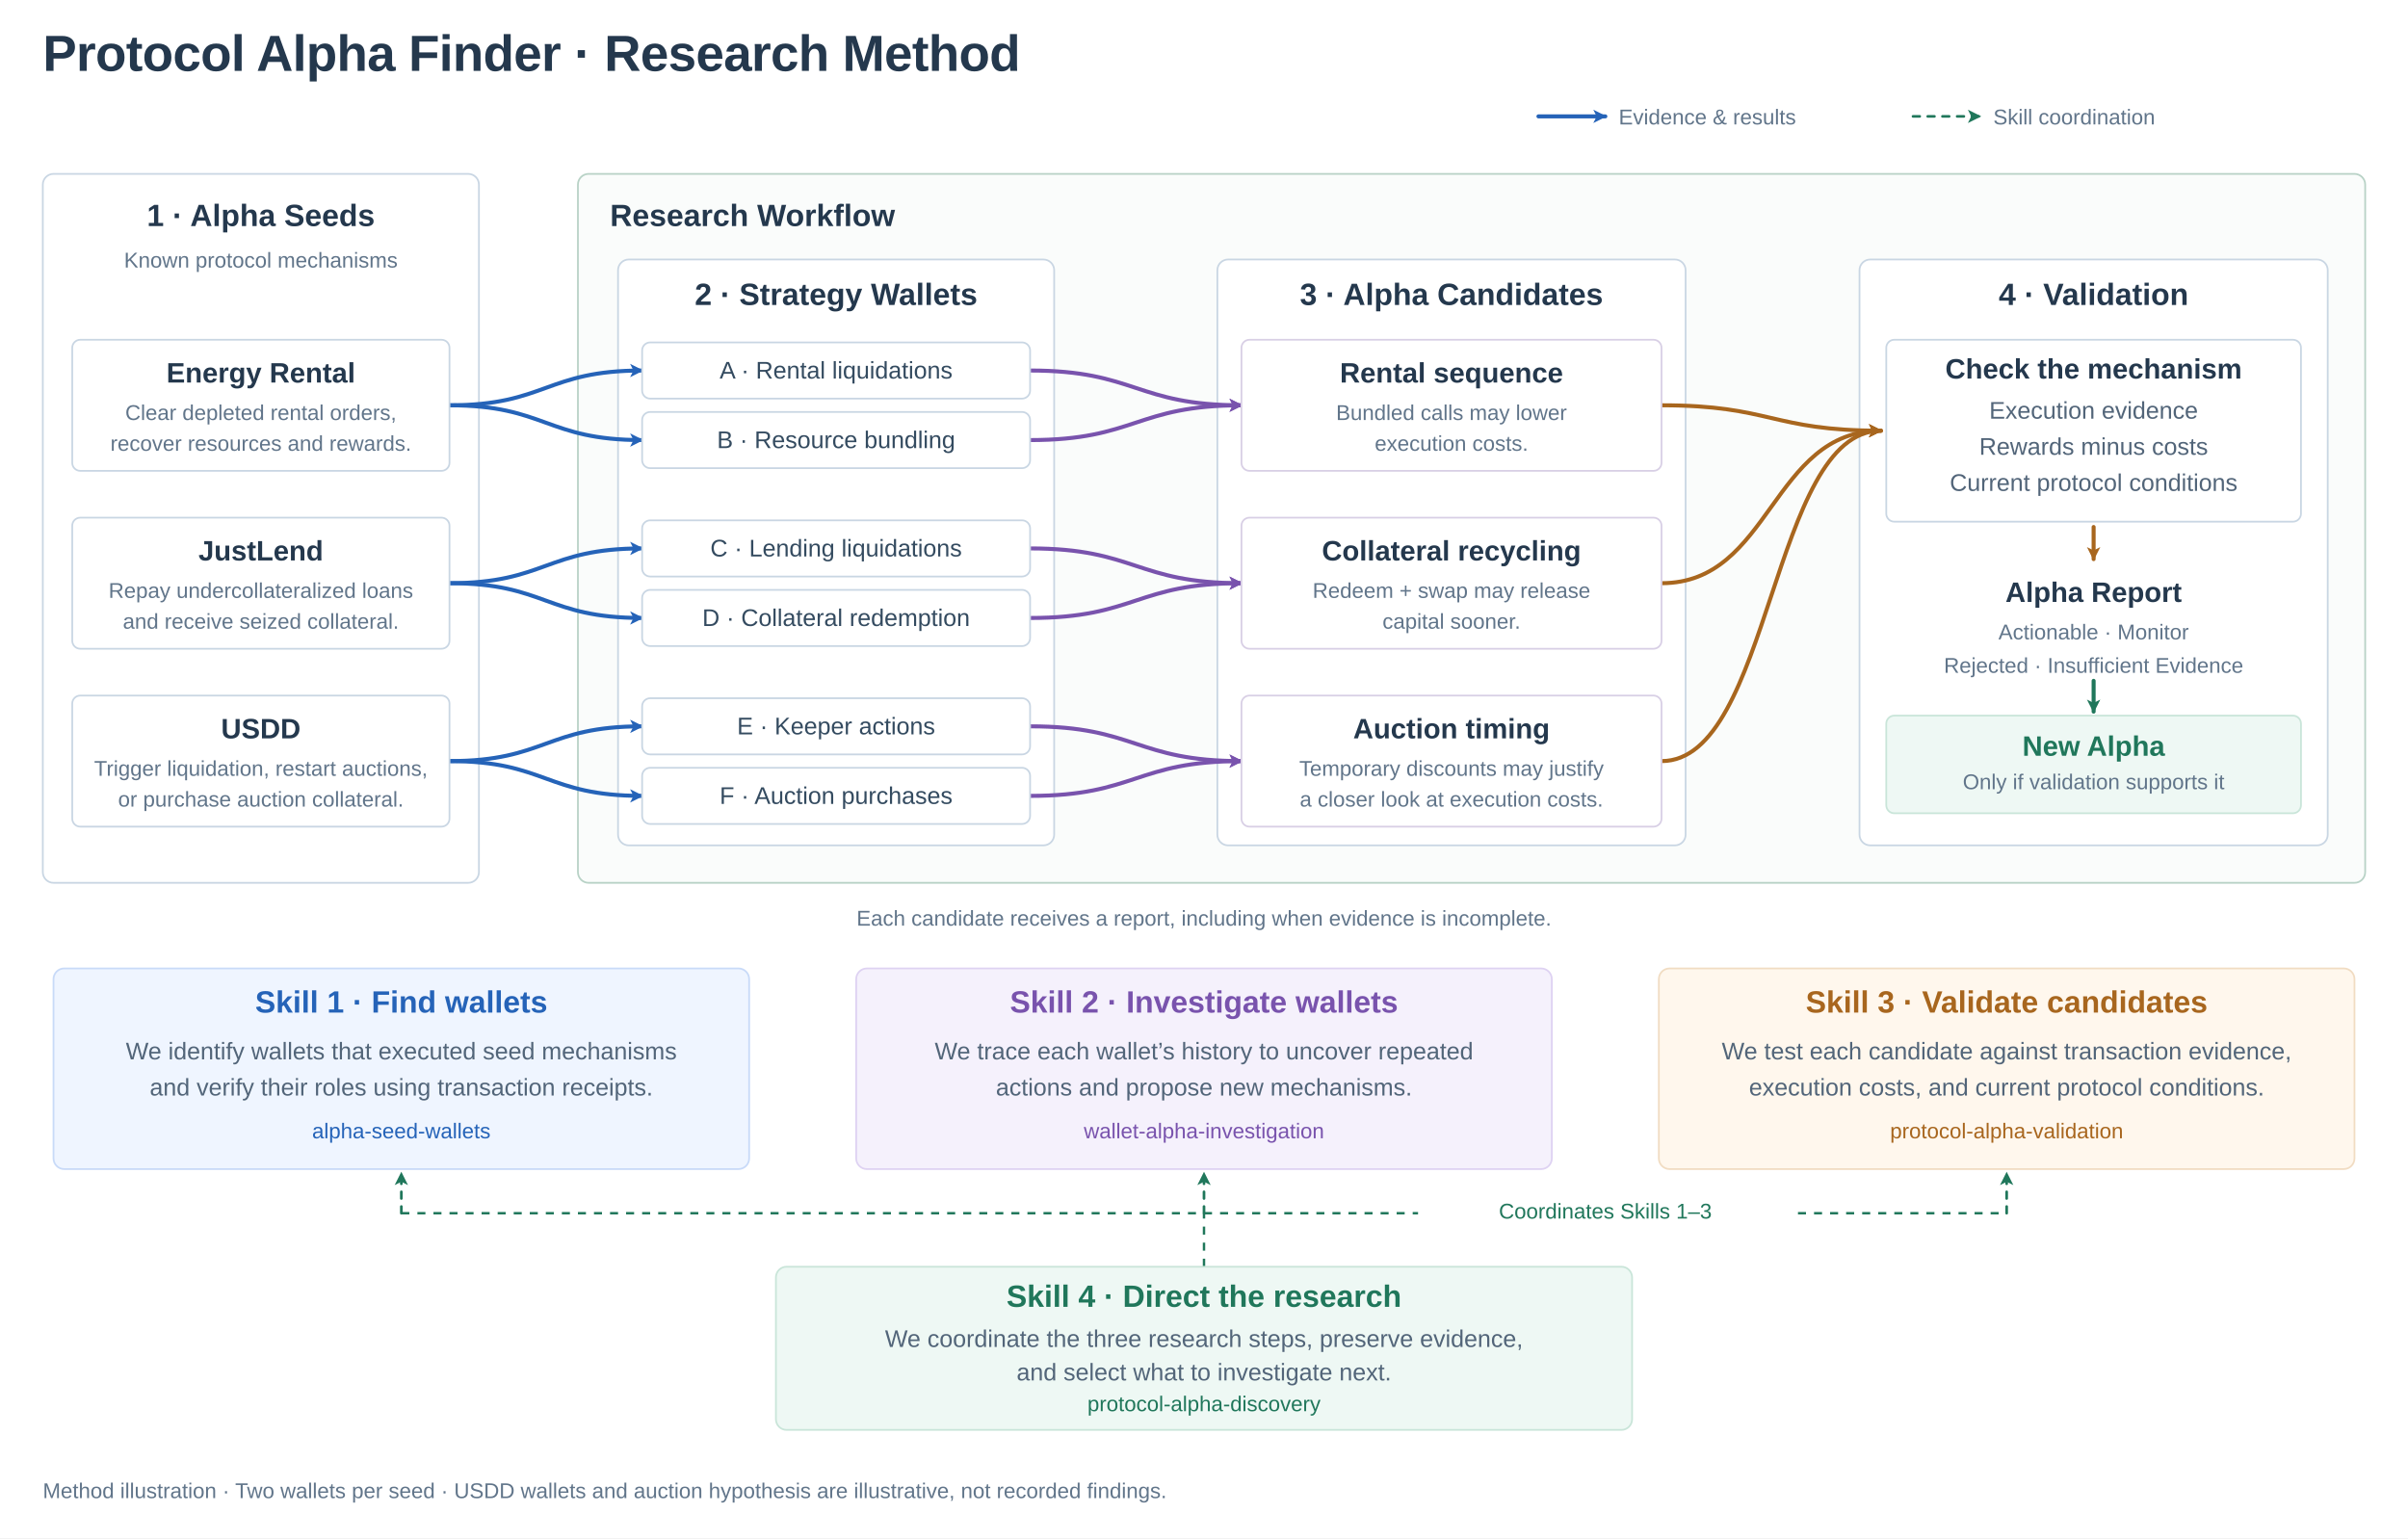
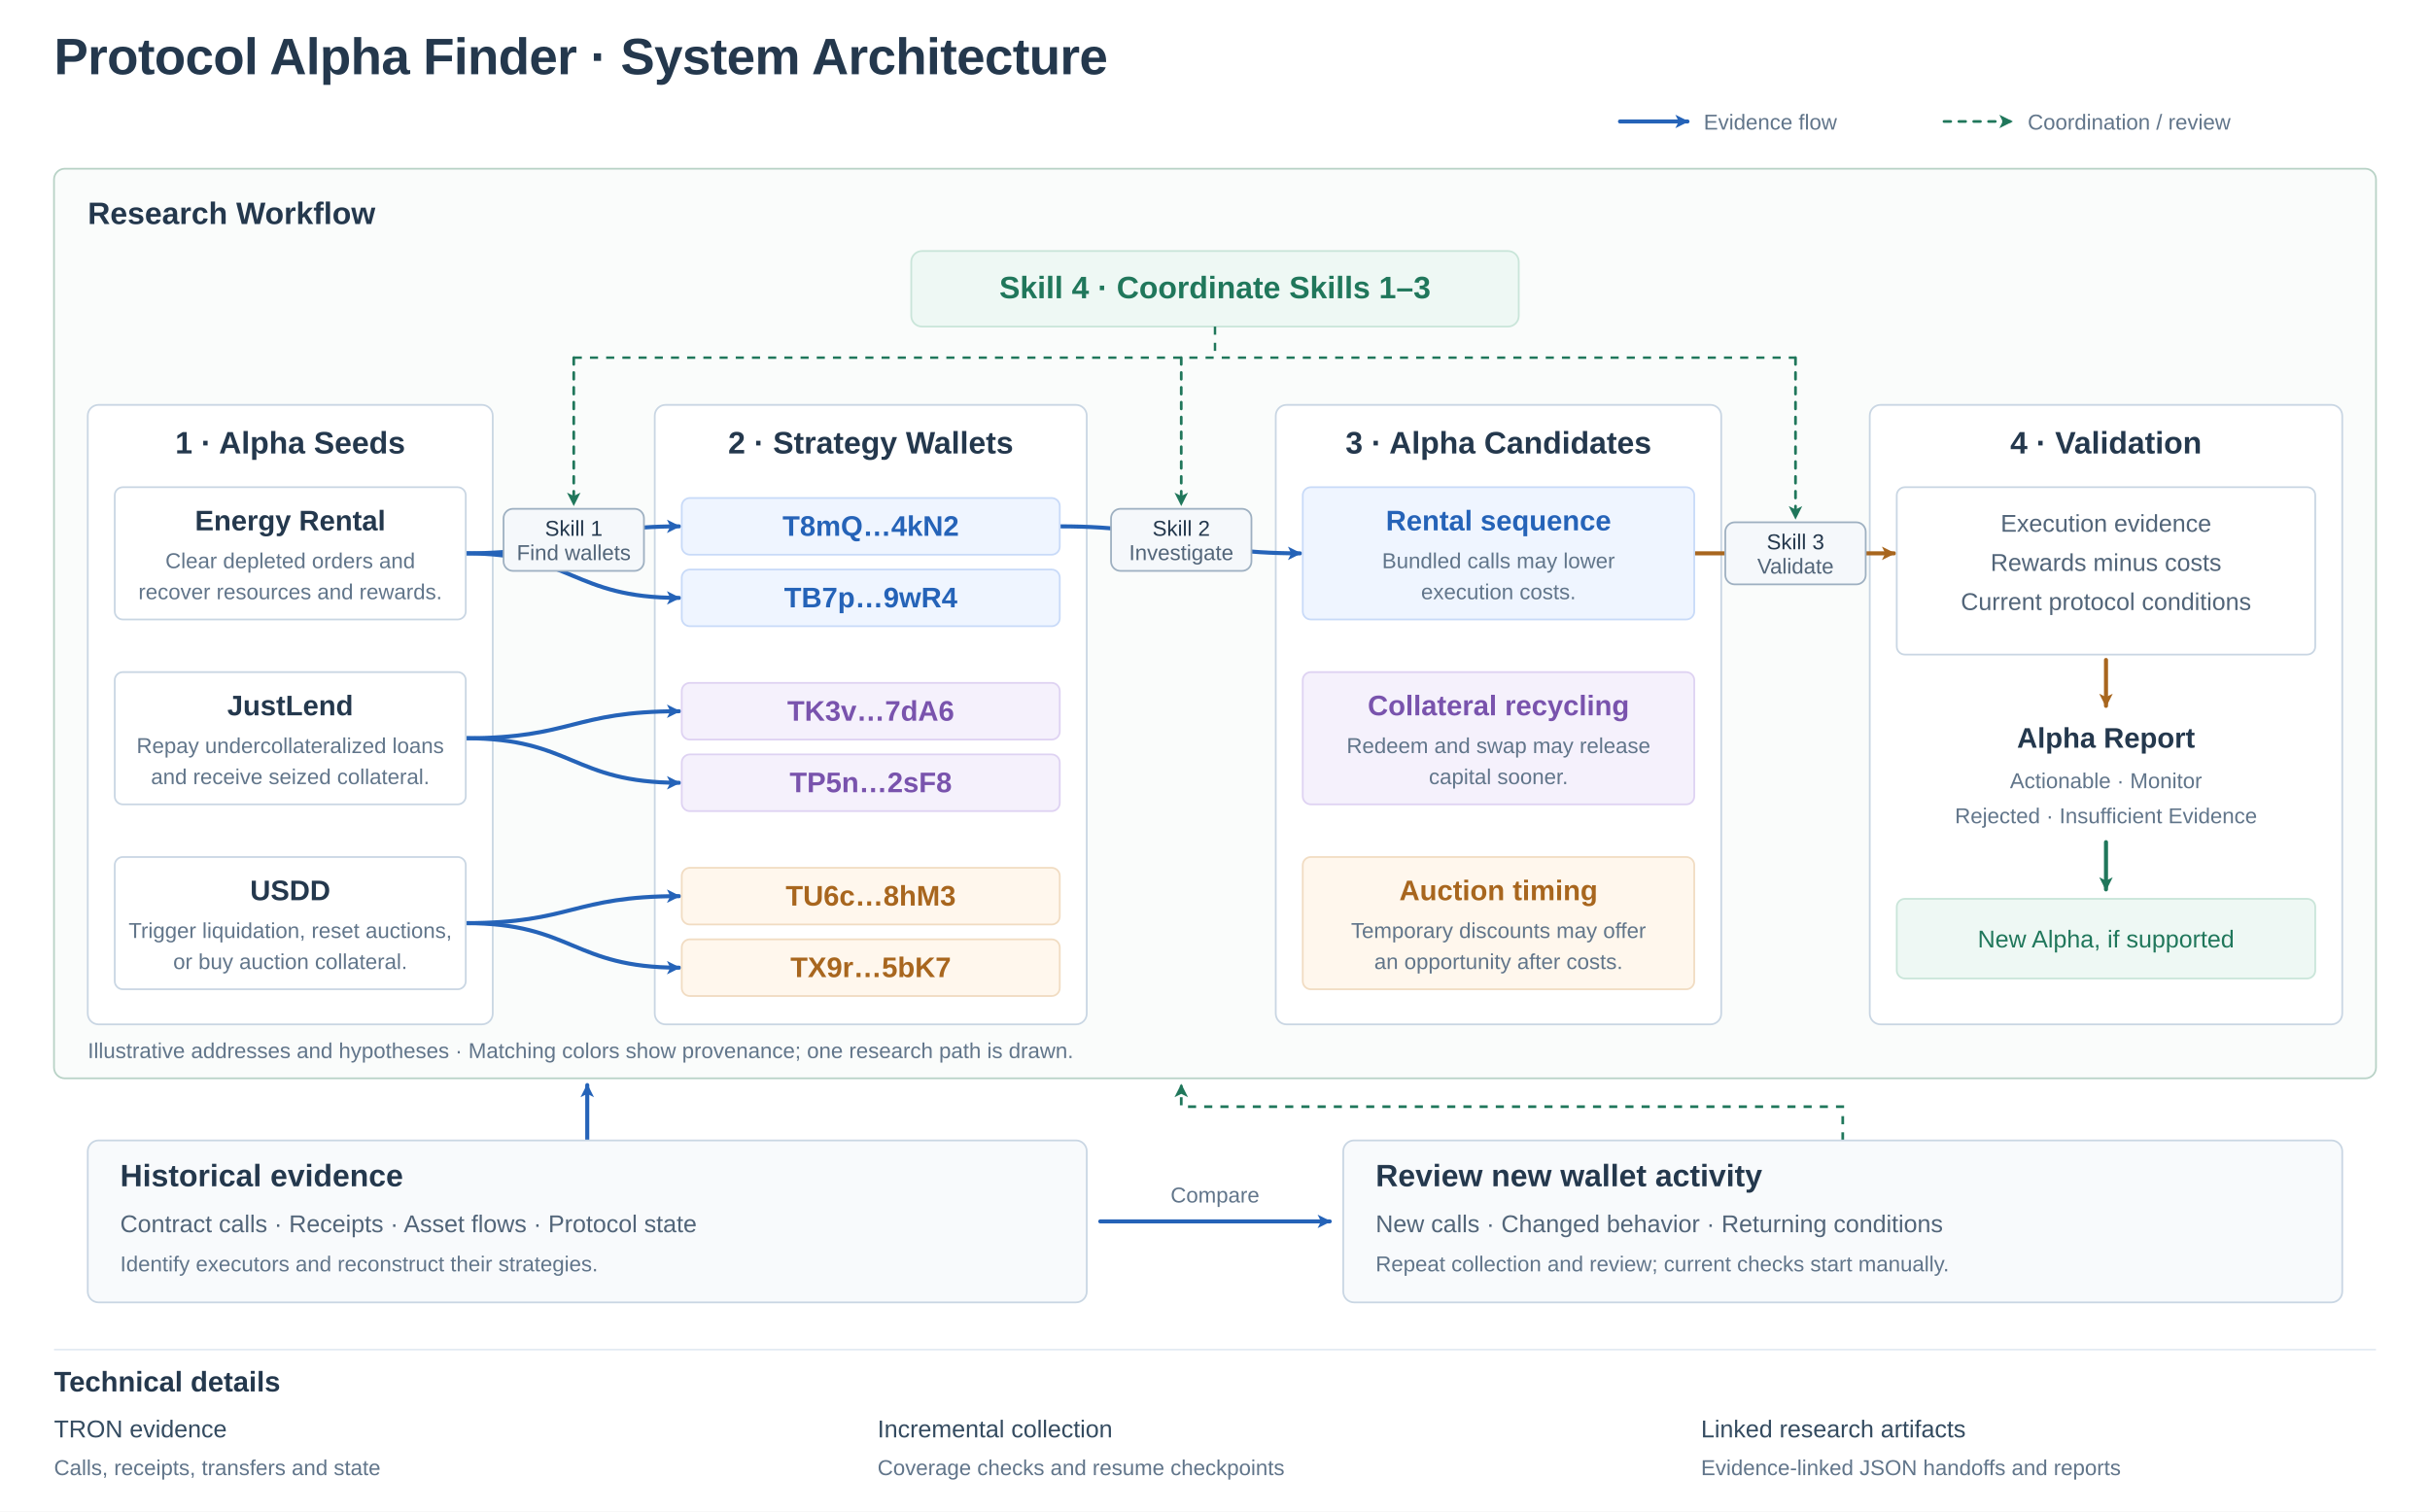
- <svg xmlns="http://www.w3.org/2000/svg" width="1800" height="1150" viewBox="0 0 1800 1150" role="img" aria-labelledby="title desc" xml:lang="en">
+ <svg xmlns="http://www.w3.org/2000/svg" width="1800" height="1120" viewBox="0 0 1800 1120" role="img" aria-labelledby="title desc" xml:lang="en">
  <defs>
    <marker id="a0" viewBox="0 0 10 10" refX="9" refY="5" markerWidth="10" markerHeight="10" markerUnits="userSpaceOnUse" orient="auto">
      <path d="M 0 0 L 10 5 L 0 10 L 2.5 5 Z" fill="#2563b8" />
    </marker>
    <marker id="a1" viewBox="0 0 10 10" refX="9" refY="5" markerWidth="10" markerHeight="10" markerUnits="userSpaceOnUse" orient="auto">
      <path d="M 0 0 L 10 5 L 0 10 L 2.5 5 Z" fill="#7953ad" />
    </marker>
    <marker id="a2" viewBox="0 0 10 10" refX="9" refY="5" markerWidth="10" markerHeight="10" markerUnits="userSpaceOnUse" orient="auto">
      <path d="M 0 0 L 10 5 L 0 10 L 2.5 5 Z" fill="#a8661e" />
    </marker>
    <marker id="a3" viewBox="0 0 10 10" refX="9" refY="5" markerWidth="10" markerHeight="10" markerUnits="userSpaceOnUse" orient="auto">
      <path d="M 0 0 L 10 5 L 0 10 L 2.5 5 Z" fill="#20775b" />
    </marker>
  </defs>
  <style>
text { font-family: Arial, 'PingFang SC', 'Microsoft YaHei', sans-serif; fill:#24384d; }
.title { font-size:38px; font-weight:700; letter-spacing:-.4px; }
.heading { font-size:23px; font-weight:650; }
.node { font-size:21px; font-weight:600; }
.body { font-size:18px; fill:#526579; }
.small { font-size:16px; fill:#61758a; }
.code { font-family:'SFMono-Regular',Consolas,monospace; font-size:16px; }
.label { font-size:14px; font-weight:650; letter-spacing:1px; fill:#61758a; }
</style>
-   <rect x="0" y="0" width="1800" height="1150" rx="0" fill="#ffffff" stroke="none" stroke-width="1.3" />
-   <text x="32" y="53" class="title" text-anchor="start">Protocol Alpha Finder · Research Method</text>
-   <path data-kind="legend-flow" d="M 1150 87 C 1175.0 87 1175.0 87 1200 87" stroke="#2563b8" stroke-width="3" fill="none" stroke-linecap="round" marker-end="url(#a0)" />
-   <text x="1210" y="93" class="small" text-anchor="start">Evidence &amp; results</text>
-   <path data-kind="legend-coordination" d="M 1430 87 C 1455.0 87 1455.0 87 1480 87" stroke="#20775b" stroke-width="2" fill="none" stroke-linecap="round" marker-end="url(#a3)" stroke-dasharray="5 6" />
-   <text x="1490" y="93" class="small" text-anchor="start">Skill coordination</text>
-   <rect x="32" y="130" width="326" height="530" rx="8" fill="#ffffff" stroke="#c9d6e3" stroke-width="1.3" />
-   <text x="195" y="169" class="heading" text-anchor="middle">1 · Alpha Seeds</text>
-   <text x="195" y="200" class="small" text-anchor="middle">Known protocol mechanisms</text>
-   <rect x="432" y="130" width="1336" height="530" rx="8" fill="#fafcfb" stroke="#b8d2c6" stroke-width="1.3" />
-   <text x="456" y="169" class="heading" text-anchor="start">Research Workflow</text>
-   <rect x="462" y="194" width="326" height="438" rx="8" fill="#ffffff" stroke="#c9d6e3" stroke-width="1.3" />
-   <text x="625.0" y="228" class="heading" text-anchor="middle">2 · Strategy Wallets</text>
-   <rect x="910" y="194" width="350" height="438" rx="8" fill="#ffffff" stroke="#c9d6e3" stroke-width="1.3" />
-   <text x="1085.0" y="228" class="heading" text-anchor="middle">3 · Alpha Candidates</text>
-   <rect x="1390" y="194" width="350" height="438" rx="8" fill="#ffffff" stroke="#c9d6e3" stroke-width="1.3" />
-   <text x="1565.0" y="228" class="heading" text-anchor="middle">4 · Validation</text>
-   <path data-kind="seed-wallet" d="M 336 303 C 408.0 303 408.0 277 480 277" stroke="#2563b8" stroke-width="3" fill="none" stroke-linecap="round" marker-end="url(#a0)" />
-   <path data-kind="seed-wallet" d="M 336 303 C 408.0 303 408.0 329 480 329" stroke="#2563b8" stroke-width="3" fill="none" stroke-linecap="round" marker-end="url(#a0)" />
-   <path data-kind="seed-wallet" d="M 336 436 C 408.0 436 408.0 410 480 410" stroke="#2563b8" stroke-width="3" fill="none" stroke-linecap="round" marker-end="url(#a0)" />
-   <path data-kind="seed-wallet" d="M 336 436 C 408.0 436 408.0 462 480 462" stroke="#2563b8" stroke-width="3" fill="none" stroke-linecap="round" marker-end="url(#a0)" />
-   <path data-kind="seed-wallet" d="M 336 569 C 408.0 569 408.0 543 480 543" stroke="#2563b8" stroke-width="3" fill="none" stroke-linecap="round" marker-end="url(#a0)" />
-   <path data-kind="seed-wallet" d="M 336 569 C 408.0 569 408.0 595 480 595" stroke="#2563b8" stroke-width="3" fill="none" stroke-linecap="round" marker-end="url(#a0)" />
-   <path data-kind="wallet-candidate" d="M 770 277 C 849.0 277 849.0 303 928 303" stroke="#7953ad" stroke-width="3" fill="none" stroke-linecap="round" marker-end="url(#a1)" />
-   <path data-kind="wallet-candidate" d="M 770 329 C 849.0 329 849.0 303 928 303" stroke="#7953ad" stroke-width="3" fill="none" stroke-linecap="round" marker-end="url(#a1)" />
-   <path data-kind="wallet-candidate" d="M 770 410 C 849.0 410 849.0 436 928 436" stroke="#7953ad" stroke-width="3" fill="none" stroke-linecap="round" marker-end="url(#a1)" />
-   <path data-kind="wallet-candidate" d="M 770 462 C 849.0 462 849.0 436 928 436" stroke="#7953ad" stroke-width="3" fill="none" stroke-linecap="round" marker-end="url(#a1)" />
-   <path data-kind="wallet-candidate" d="M 770 543 C 849.0 543 849.0 569 928 569" stroke="#7953ad" stroke-width="3" fill="none" stroke-linecap="round" marker-end="url(#a1)" />
-   <path data-kind="wallet-candidate" d="M 770 595 C 849.0 595 849.0 569 928 569" stroke="#7953ad" stroke-width="3" fill="none" stroke-linecap="round" marker-end="url(#a1)" />
-   <path data-kind="candidate-validation" d="M 1242 303 C 1324.0 303 1324.0 322 1406 322" stroke="#a8661e" stroke-width="3" fill="none" stroke-linecap="round" marker-end="url(#a2)" />
-   <path data-kind="candidate-validation" d="M 1242 436 C 1324.0 436 1324.0 322 1406 322" stroke="#a8661e" stroke-width="3" fill="none" stroke-linecap="round" marker-end="url(#a2)" />
-   <path data-kind="candidate-validation" d="M 1242 569 C 1324.0 569 1324.0 322 1406 322" stroke="#a8661e" stroke-width="3" fill="none" stroke-linecap="round" marker-end="url(#a2)" />
-   <rect x="54" y="254" width="282" height="98" rx="6" fill="#ffffff" stroke="#c9d6e3" stroke-width="1.3" />
-   <text x="195" y="286" class="node" text-anchor="middle">Energy Rental</text>
-   <text x="195" y="314" class="small" text-anchor="middle">Clear depleted rental orders,</text>
-   <text x="195" y="337" class="small" text-anchor="middle">recover resources and rewards.</text>
-   <rect x="928" y="254" width="314" height="98" rx="6" fill="#ffffff" stroke="#d8cfe5" stroke-width="1.3" />
-   <text x="1085" y="286" class="node" text-anchor="middle">Rental sequence</text>
-   <text x="1085" y="314" class="small" text-anchor="middle">Bundled calls may lower</text>
-   <text x="1085" y="337" class="small" text-anchor="middle">execution costs.</text>
-   <rect x="54" y="387" width="282" height="98" rx="6" fill="#ffffff" stroke="#c9d6e3" stroke-width="1.3" />
-   <text x="195" y="419" class="node" text-anchor="middle">JustLend</text>
-   <text x="195" y="447" class="small" text-anchor="middle">Repay undercollateralized loans</text>
-   <text x="195" y="470" class="small" text-anchor="middle">and receive seized collateral.</text>
-   <rect x="928" y="387" width="314" height="98" rx="6" fill="#ffffff" stroke="#d8cfe5" stroke-width="1.3" />
-   <text x="1085" y="419" class="node" text-anchor="middle">Collateral recycling</text>
-   <text x="1085" y="447" class="small" text-anchor="middle">Redeem + swap may release</text>
-   <text x="1085" y="470" class="small" text-anchor="middle">capital sooner.</text>
-   <rect x="54" y="520" width="282" height="98" rx="6" fill="#ffffff" stroke="#c9d6e3" stroke-width="1.3" />
-   <text x="195" y="552" class="node" text-anchor="middle">USDD</text>
-   <text x="195" y="580" class="small" text-anchor="middle">Trigger liquidation, restart auctions,</text>
-   <text x="195" y="603" class="small" text-anchor="middle">or purchase auction collateral.</text>
-   <rect x="928" y="520" width="314" height="98" rx="6" fill="#ffffff" stroke="#d8cfe5" stroke-width="1.3" />
-   <text x="1085" y="552" class="node" text-anchor="middle">Auction timing</text>
-   <text x="1085" y="580" class="small" text-anchor="middle">Temporary discounts may justify</text>
-   <text x="1085" y="603" class="small" text-anchor="middle">a closer look at execution costs.</text>
-   <rect x="480" y="256" width="290" height="42" rx="6" fill="#ffffff" stroke="#c9d6e3" stroke-width="1.3" />
-   <text x="625" y="283" class="body" text-anchor="middle" style="fill:#344b60">A · Rental liquidations</text>
-   <rect x="480" y="308" width="290" height="42" rx="6" fill="#ffffff" stroke="#c9d6e3" stroke-width="1.3" />
-   <text x="625" y="335" class="body" text-anchor="middle" style="fill:#344b60">B · Resource bundling</text>
-   <rect x="480" y="389" width="290" height="42" rx="6" fill="#ffffff" stroke="#c9d6e3" stroke-width="1.3" />
-   <text x="625" y="416" class="body" text-anchor="middle" style="fill:#344b60">C · Lending liquidations</text>
-   <rect x="480" y="441" width="290" height="42" rx="6" fill="#ffffff" stroke="#c9d6e3" stroke-width="1.3" />
-   <text x="625" y="468" class="body" text-anchor="middle" style="fill:#344b60">D · Collateral redemption</text>
-   <rect x="480" y="522" width="290" height="42" rx="6" fill="#ffffff" stroke="#c9d6e3" stroke-width="1.3" />
-   <text x="625" y="549" class="body" text-anchor="middle" style="fill:#344b60">E · Keeper actions</text>
-   <rect x="480" y="574" width="290" height="42" rx="6" fill="#ffffff" stroke="#c9d6e3" stroke-width="1.3" />
-   <text x="625" y="601" class="body" text-anchor="middle" style="fill:#344b60">F · Auction purchases</text>
-   <rect x="1410" y="254" width="310" height="136" rx="6" fill="#ffffff" stroke="#c9d6e3" stroke-width="1.3" />
-   <text x="1565" y="283" class="node" text-anchor="middle">Check the mechanism</text>
-   <text x="1565" y="313" class="body" text-anchor="middle">Execution evidence</text>
-   <text x="1565" y="340" class="body" text-anchor="middle">Rewards minus costs</text>
-   <text x="1565" y="367" class="body" text-anchor="middle">Current protocol conditions</text>
-   <path data-kind="validation-report" d="M 1565 394 C 1565 406.0 1565 406.0 1565 418" stroke="#a8661e" stroke-width="3" fill="none" stroke-linecap="round" marker-end="url(#a2)" />
-   <text x="1565" y="450" class="node" text-anchor="middle">Alpha Report</text>
-   <text x="1565" y="478" class="small" text-anchor="middle">Actionable · Monitor</text>
-   <text x="1565" y="503" class="small" text-anchor="middle">Rejected · Insufficient Evidence</text>
-   <path data-kind="report-new-alpha" d="M 1565 509 C 1565 520.5 1565 520.5 1565 532" stroke="#20775b" stroke-width="3" fill="none" stroke-linecap="round" marker-end="url(#a3)" />
-   <rect x="1410" y="535" width="310" height="73" rx="6" fill="#eef8f4" stroke="#c9e5d9" stroke-width="1.3" />
-   <text x="1565" y="565" class="node" text-anchor="middle" style="fill:#20775b">New Alpha</text>
-   <text x="1565" y="590" class="small" text-anchor="middle">Only if validation supports it</text>
-   <text x="900" y="692" class="small" text-anchor="middle">Each candidate receives a report, including when evidence is incomplete.</text>
-   <rect x="40" y="724" width="520" height="150" rx="8" fill="#eff5ff" stroke="#c8daf8" stroke-width="1.3" />
-   <text x="300" y="757" class="heading" text-anchor="middle" style="fill:#2563b8">Skill 1 · Find wallets</text>
-   <text x="300" y="792" class="body" text-anchor="middle">We identify wallets that executed seed mechanisms</text>
-   <text x="300" y="819" class="body" text-anchor="middle">and verify their roles using transaction receipts.</text>
-   <text x="300" y="851" class="small" text-anchor="middle" style="fill:#2563b8">alpha-seed-wallets</text>
-   <rect x="640" y="724" width="520" height="150" rx="8" fill="#f5f1fc" stroke="#ded2f2" stroke-width="1.3" />
-   <text x="900" y="757" class="heading" text-anchor="middle" style="fill:#7953ad">Skill 2 · Investigate wallets</text>
-   <text x="900" y="792" class="body" text-anchor="middle">We trace each wallet’s history to uncover repeated</text>
-   <text x="900" y="819" class="body" text-anchor="middle">actions and propose new mechanisms.</text>
-   <text x="900" y="851" class="small" text-anchor="middle" style="fill:#7953ad">wallet-alpha-investigation</text>
-   <rect x="1240" y="724" width="520" height="150" rx="8" fill="#fff7ed" stroke="#f1dcc2" stroke-width="1.3" />
-   <text x="1500" y="757" class="heading" text-anchor="middle" style="fill:#a8661e">Skill 3 · Validate candidates</text>
-   <text x="1500" y="792" class="body" text-anchor="middle">We test each candidate against transaction evidence,</text>
-   <text x="1500" y="819" class="body" text-anchor="middle">execution costs, and current protocol conditions.</text>
-   <text x="1500" y="851" class="small" text-anchor="middle" style="fill:#a8661e">protocol-alpha-validation</text>
-   <path data-kind="coordination-bus" d="M 900 947 V 907 M 300 907 H 1500" fill="none" stroke="#20775b" stroke-width="1.8" stroke-dasharray="6 6" />
-   <path data-kind="skill-coordination" d="M 300 907 C 300 892.0 300 892.0 300 877" stroke="#20775b" stroke-width="2" fill="none" stroke-linecap="round" marker-end="url(#a3)" stroke-dasharray="5 6" />
-   <path data-kind="skill-coordination" d="M 900 907 C 900 892.0 900 892.0 900 877" stroke="#20775b" stroke-width="2" fill="none" stroke-linecap="round" marker-end="url(#a3)" stroke-dasharray="5 6" />
-   <path data-kind="skill-coordination" d="M 1500 907 C 1500 892.0 1500 892.0 1500 877" stroke="#20775b" stroke-width="2" fill="none" stroke-linecap="round" marker-end="url(#a3)" stroke-dasharray="5 6" />
-   <rect x="1060" y="891" width="280" height="29" rx="0" fill="#ffffff" stroke="none" stroke-width="1.3" />
-   <text x="1200" y="911" class="small" text-anchor="middle" style="fill:#20775b">Coordinates Skills 1–3</text>
-   <rect x="580" y="947" width="640" height="122" rx="8" fill="#eef8f4" stroke="#c9e5d9" stroke-width="1.3" />
-   <text x="900" y="977" class="heading" text-anchor="middle" style="fill:#20775b">Skill 4 · Direct the research</text>
-   <text x="900" y="1007" class="body" text-anchor="middle">We coordinate the three research steps, preserve evidence,</text>
-   <text x="900" y="1032" class="body" text-anchor="middle">and select what to investigate next.</text>
-   <text x="900" y="1055" class="small" text-anchor="middle" style="fill:#20775b">protocol-alpha-discovery</text>
-   <text x="32" y="1120" class="small" text-anchor="start">Method illustration · Two wallets per seed · USDD wallets and auction hypothesis are illustrative, not recorded findings.</text>
+   <rect x="0" y="0" width="1800" height="1120" rx="0" fill="#ffffff" stroke="none" stroke-width="1.3" />
+   <text x="40" y="55" class="title" text-anchor="start">Protocol Alpha Finder · System Architecture</text>
+   <path data-kind="legend-evidence" d="M 1200 90 C 1225.0 90 1225.0 90 1250 90" stroke="#2563b8" stroke-width="3" fill="none" stroke-linecap="round" marker-end="url(#a0)" />
+   <text x="1262" y="96" class="small" text-anchor="start">Evidence flow</text>
+   <path data-kind="legend-control" d="M 1440 90 C 1465.0 90 1465.0 90 1490 90" stroke="#20775b" stroke-width="2" fill="none" stroke-linecap="round" marker-end="url(#a3)" stroke-dasharray="5 6" />
+   <text x="1502" y="96" class="small" text-anchor="start">Coordination / review</text>
+   <rect x="40" y="125" width="1720" height="674" rx="8" fill="#fafcfb" stroke="#b8d2c6" stroke-width="1.3" />
+   <text x="65" y="166" class="heading" text-anchor="start">Research Workflow</text>
+   <rect x="675" y="186" width="450" height="56" rx="8" fill="#eef8f4" stroke="#c9e5d9" stroke-width="1.3" />
+   <text x="900" y="221" class="heading" text-anchor="middle" style="fill:#20775b">Skill 4 · Coordinate Skills 1–3</text>
+   <path data-kind="coordination-bus" d="M 900 242 V 265 M 425 265 H 1330" stroke="#20775b" stroke-width="1.8" stroke-dasharray="6 6" fill="none" />
+   <path data-kind="skill-coordination" d="M 425 265 C 425 319.5 425 319.5 425 374" stroke="#20775b" stroke-width="2" fill="none" stroke-linecap="round" marker-end="url(#a3)" stroke-dasharray="5 6" />
+   <path data-kind="skill-coordination" d="M 875 265 C 875 319.5 875 319.5 875 374" stroke="#20775b" stroke-width="2" fill="none" stroke-linecap="round" marker-end="url(#a3)" stroke-dasharray="5 6" />
+   <path data-kind="skill-coordination" d="M 1330 265 C 1330 324.5 1330 324.5 1330 384" stroke="#20775b" stroke-width="2" fill="none" stroke-linecap="round" marker-end="url(#a3)" stroke-dasharray="5 6" />
+   <rect x="65" y="300" width="300" height="459" rx="8" fill="#ffffff" stroke="#c9d6e3" stroke-width="1.3" />
+   <text x="215.0" y="336" class="heading" text-anchor="middle">1 · Alpha Seeds</text>
+   <rect x="485" y="300" width="320" height="459" rx="8" fill="#ffffff" stroke="#c9d6e3" stroke-width="1.3" />
+   <text x="645.0" y="336" class="heading" text-anchor="middle">2 · Strategy Wallets</text>
+   <rect x="945" y="300" width="330" height="459" rx="8" fill="#ffffff" stroke="#c9d6e3" stroke-width="1.3" />
+   <text x="1110.0" y="336" class="heading" text-anchor="middle">3 · Alpha Candidates</text>
+   <rect x="1385" y="300" width="350" height="459" rx="8" fill="#ffffff" stroke="#c9d6e3" stroke-width="1.3" />
+   <text x="1560.0" y="336" class="heading" text-anchor="middle">4 · Validation</text>
+   <path data-kind="seed-wallet" d="M 345 410 C 424.0 410 424.0 390 503 390" stroke="#2563b8" stroke-width="3" fill="none" stroke-linecap="round" marker-end="url(#a0)" />
+   <path data-kind="seed-wallet" d="M 345 410 C 424.0 410 424.0 443 503 443" stroke="#2563b8" stroke-width="3" fill="none" stroke-linecap="round" marker-end="url(#a0)" />
+   <path data-kind="seed-wallet" d="M 345 547 C 424.0 547 424.0 527 503 527" stroke="#2563b8" stroke-width="3" fill="none" stroke-linecap="round" marker-end="url(#a0)" />
+   <path data-kind="seed-wallet" d="M 345 547 C 424.0 547 424.0 580 503 580" stroke="#2563b8" stroke-width="3" fill="none" stroke-linecap="round" marker-end="url(#a0)" />
+   <path data-kind="seed-wallet" d="M 345 684 C 424.0 684 424.0 664 503 664" stroke="#2563b8" stroke-width="3" fill="none" stroke-linecap="round" marker-end="url(#a0)" />
+   <path data-kind="seed-wallet" d="M 345 684 C 424.0 684 424.0 717 503 717" stroke="#2563b8" stroke-width="3" fill="none" stroke-linecap="round" marker-end="url(#a0)" />
+   <path data-kind="wallet-candidate" d="M 785 390 C 874.0 390 874.0 410 963 410" stroke="#2563b8" stroke-width="3" fill="none" stroke-linecap="round" marker-end="url(#a0)" />
+   <path data-kind="candidate-validation" d="M 1255 410 C 1329.0 410 1329.0 410 1403 410" stroke="#a8661e" stroke-width="3" fill="none" stroke-linecap="round" marker-end="url(#a2)" />
+   <rect x="85" y="361" width="260" height="98" rx="6" fill="#ffffff" stroke="#c9d6e3" stroke-width="1.3" />
+   <text x="215" y="393" class="node" text-anchor="middle">Energy Rental</text>
+   <text x="215" y="421" class="small" text-anchor="middle">Clear depleted orders and</text>
+   <text x="215" y="444" class="small" text-anchor="middle">recover resources and rewards.</text>
+   <rect x="965" y="361" width="290" height="98" rx="6" fill="#eff5ff" stroke="#c8daf8" stroke-width="1.3" />
+   <text x="1110" y="393" class="node" text-anchor="middle" style="fill:#2563b8">Rental sequence</text>
+   <text x="1110" y="421" class="small" text-anchor="middle">Bundled calls may lower</text>
+   <text x="1110" y="444" class="small" text-anchor="middle">execution costs.</text>
+   <rect x="85" y="498" width="260" height="98" rx="6" fill="#ffffff" stroke="#c9d6e3" stroke-width="1.3" />
+   <text x="215" y="530" class="node" text-anchor="middle">JustLend</text>
+   <text x="215" y="558" class="small" text-anchor="middle">Repay undercollateralized loans</text>
+   <text x="215" y="581" class="small" text-anchor="middle">and receive seized collateral.</text>
+   <rect x="965" y="498" width="290" height="98" rx="6" fill="#f5f1fc" stroke="#ded2f2" stroke-width="1.3" />
+   <text x="1110" y="530" class="node" text-anchor="middle" style="fill:#7953ad">Collateral recycling</text>
+   <text x="1110" y="558" class="small" text-anchor="middle">Redeem and swap may release</text>
+   <text x="1110" y="581" class="small" text-anchor="middle">capital sooner.</text>
+   <rect x="85" y="635" width="260" height="98" rx="6" fill="#ffffff" stroke="#c9d6e3" stroke-width="1.3" />
+   <text x="215" y="667" class="node" text-anchor="middle">USDD</text>
+   <text x="215" y="695" class="small" text-anchor="middle">Trigger liquidation, reset auctions,</text>
+   <text x="215" y="718" class="small" text-anchor="middle">or buy auction collateral.</text>
+   <rect x="965" y="635" width="290" height="98" rx="6" fill="#fff7ed" stroke="#f1dcc2" stroke-width="1.3" />
+   <text x="1110" y="667" class="node" text-anchor="middle" style="fill:#a8661e">Auction timing</text>
+   <text x="1110" y="695" class="small" text-anchor="middle">Temporary discounts may offer</text>
+   <text x="1110" y="718" class="small" text-anchor="middle">an opportunity after costs.</text>
+   <rect x="505" y="369" width="280" height="42" rx="6" fill="#eff5ff" stroke="#c8daf8" stroke-width="1.3" />
+   <text x="645" y="397" class="node" text-anchor="middle" style="fill:#2563b8">T8mQ…4kN2</text>
+   <rect x="505" y="422" width="280" height="42" rx="6" fill="#eff5ff" stroke="#c8daf8" stroke-width="1.3" />
+   <text x="645" y="450" class="node" text-anchor="middle" style="fill:#2563b8">TB7p…9wR4</text>
+   <rect x="505" y="506" width="280" height="42" rx="6" fill="#f5f1fc" stroke="#ded2f2" stroke-width="1.3" />
+   <text x="645" y="534" class="node" text-anchor="middle" style="fill:#7953ad">TK3v…7dA6</text>
+   <rect x="505" y="559" width="280" height="42" rx="6" fill="#f5f1fc" stroke="#ded2f2" stroke-width="1.3" />
+   <text x="645" y="587" class="node" text-anchor="middle" style="fill:#7953ad">TP5n…2sF8</text>
+   <rect x="505" y="643" width="280" height="42" rx="6" fill="#fff7ed" stroke="#f1dcc2" stroke-width="1.3" />
+   <text x="645" y="671" class="node" text-anchor="middle" style="fill:#a8661e">TU6c…8hM3</text>
+   <rect x="505" y="696" width="280" height="42" rx="6" fill="#fff7ed" stroke="#f1dcc2" stroke-width="1.3" />
+   <text x="645" y="724" class="node" text-anchor="middle" style="fill:#a8661e">TX9r…5bK7</text>
+   <rect x="373" y="377" width="104" height="46" rx="7" fill="#f5f8fb" stroke="#9eb0c1" stroke-width="1.3" />
+   <text x="425" y="397" class="small" text-anchor="middle" style="fill:#24384d">Skill 1</text>
+   <text x="425" y="415" class="small" text-anchor="middle" style="fill:#526579">Find wallets</text>
+   <rect x="823" y="377" width="104" height="46" rx="7" fill="#f5f8fb" stroke="#9eb0c1" stroke-width="1.3" />
+   <text x="875" y="397" class="small" text-anchor="middle" style="fill:#24384d">Skill 2</text>
+   <text x="875" y="415" class="small" text-anchor="middle" style="fill:#526579">Investigate</text>
+   <rect x="1278" y="387" width="104" height="46" rx="7" fill="#f5f8fb" stroke="#9eb0c1" stroke-width="1.3" />
+   <text x="1330" y="407" class="small" text-anchor="middle" style="fill:#24384d">Skill 3</text>
+   <text x="1330" y="425" class="small" text-anchor="middle" style="fill:#526579">Validate</text>
+   <rect x="1405" y="361" width="310" height="124" rx="6" fill="#ffffff" stroke="#c9d6e3" stroke-width="1.3" />
+   <text x="1560" y="394" class="body" text-anchor="middle">Execution evidence</text>
+   <text x="1560" y="423" class="body" text-anchor="middle">Rewards minus costs</text>
+   <text x="1560" y="452" class="body" text-anchor="middle">Current protocol conditions</text>
+   <path data-kind="validation-report" d="M 1560 489 C 1560 506.0 1560 506.0 1560 523" stroke="#a8661e" stroke-width="3" fill="none" stroke-linecap="round" marker-end="url(#a2)" />
+   <text x="1560" y="554" class="node" text-anchor="middle">Alpha Report</text>
+   <text x="1560" y="584" class="small" text-anchor="middle">Actionable · Monitor</text>
+   <text x="1560" y="610" class="small" text-anchor="middle">Rejected · Insufficient Evidence</text>
+   <path data-kind="report-new-alpha" d="M 1560 624 C 1560 641.5 1560 641.5 1560 659" stroke="#20775b" stroke-width="3" fill="none" stroke-linecap="round" marker-end="url(#a3)" />
+   <rect x="1405" y="666" width="310" height="59" rx="6" fill="#eef8f4" stroke="#c9e5d9" stroke-width="1.3" />
+   <text x="1560" y="702" class="body" text-anchor="middle" style="fill:#20775b">New Alpha, if supported</text>
+   <text x="65" y="784" class="small" text-anchor="start">Illustrative addresses and hypotheses · Matching colors show provenance; one research path is drawn.</text>
+   <path data-kind="history-workflow" d="M 435 845 C 435 824.5 435 824.5 435 804" stroke="#2563b8" stroke-width="3" fill="none" stroke-linecap="round" marker-end="url(#a0)" />
+   <path data-kind="observation-review" d="M 1365 845 V 820 H 875 V 804" fill="none" stroke="#20775b" stroke-width="2" stroke-dasharray="6 6" marker-end="url(#a3)" />
+   <rect x="65" y="845" width="740" height="120" rx="8" fill="#f8fafc" stroke="#c9d6e3" stroke-width="1.3" />
+   <text x="89" y="879" class="heading" text-anchor="start">Historical evidence</text>
+   <text x="89" y="913" class="body" text-anchor="start">Contract calls · Receipts · Asset flows · Protocol state</text>
+   <text x="89" y="942" class="small" text-anchor="start">Identify executors and reconstruct their strategies.</text>
+   <rect x="995" y="845" width="740" height="120" rx="8" fill="#f8fafc" stroke="#c9d6e3" stroke-width="1.3" />
+   <text x="1019" y="879" class="heading" text-anchor="start">Review new wallet activity</text>
+   <text x="1019" y="913" class="body" text-anchor="start">New calls · Changed behavior · Returning conditions</text>
+   <text x="1019" y="942" class="small" text-anchor="start">Repeat collection and review; current checks start manually.</text>
+   <path data-kind="history-observation" d="M 815 905 C 900.0 905 900.0 905 985 905" stroke="#2563b8" stroke-width="3" fill="none" stroke-linecap="round" marker-end="url(#a0)" />
+   <text x="900" y="891" class="small" text-anchor="middle">Compare</text>
+   <path d="M 40 1000 L 1760 1000" stroke="#dce5ef" fill="none" />
+   <text x="40" y="1031" class="node" text-anchor="start">Technical details</text>
+   <text x="40" y="1065" class="body" text-anchor="start" style="fill:#344b60">TRON evidence</text>
+   <text x="40" y="1093" class="small" text-anchor="start">Calls, receipts, transfers and state</text>
+   <text x="650" y="1065" class="body" text-anchor="start" style="fill:#344b60">Incremental collection</text>
+   <text x="650" y="1093" class="small" text-anchor="start">Coverage checks and resume checkpoints</text>
+   <text x="1260" y="1065" class="body" text-anchor="start" style="fill:#344b60">Linked research artifacts</text>
+   <text x="1260" y="1093" class="small" text-anchor="start">Evidence-linked JSON handoffs and reports</text>
</svg>
